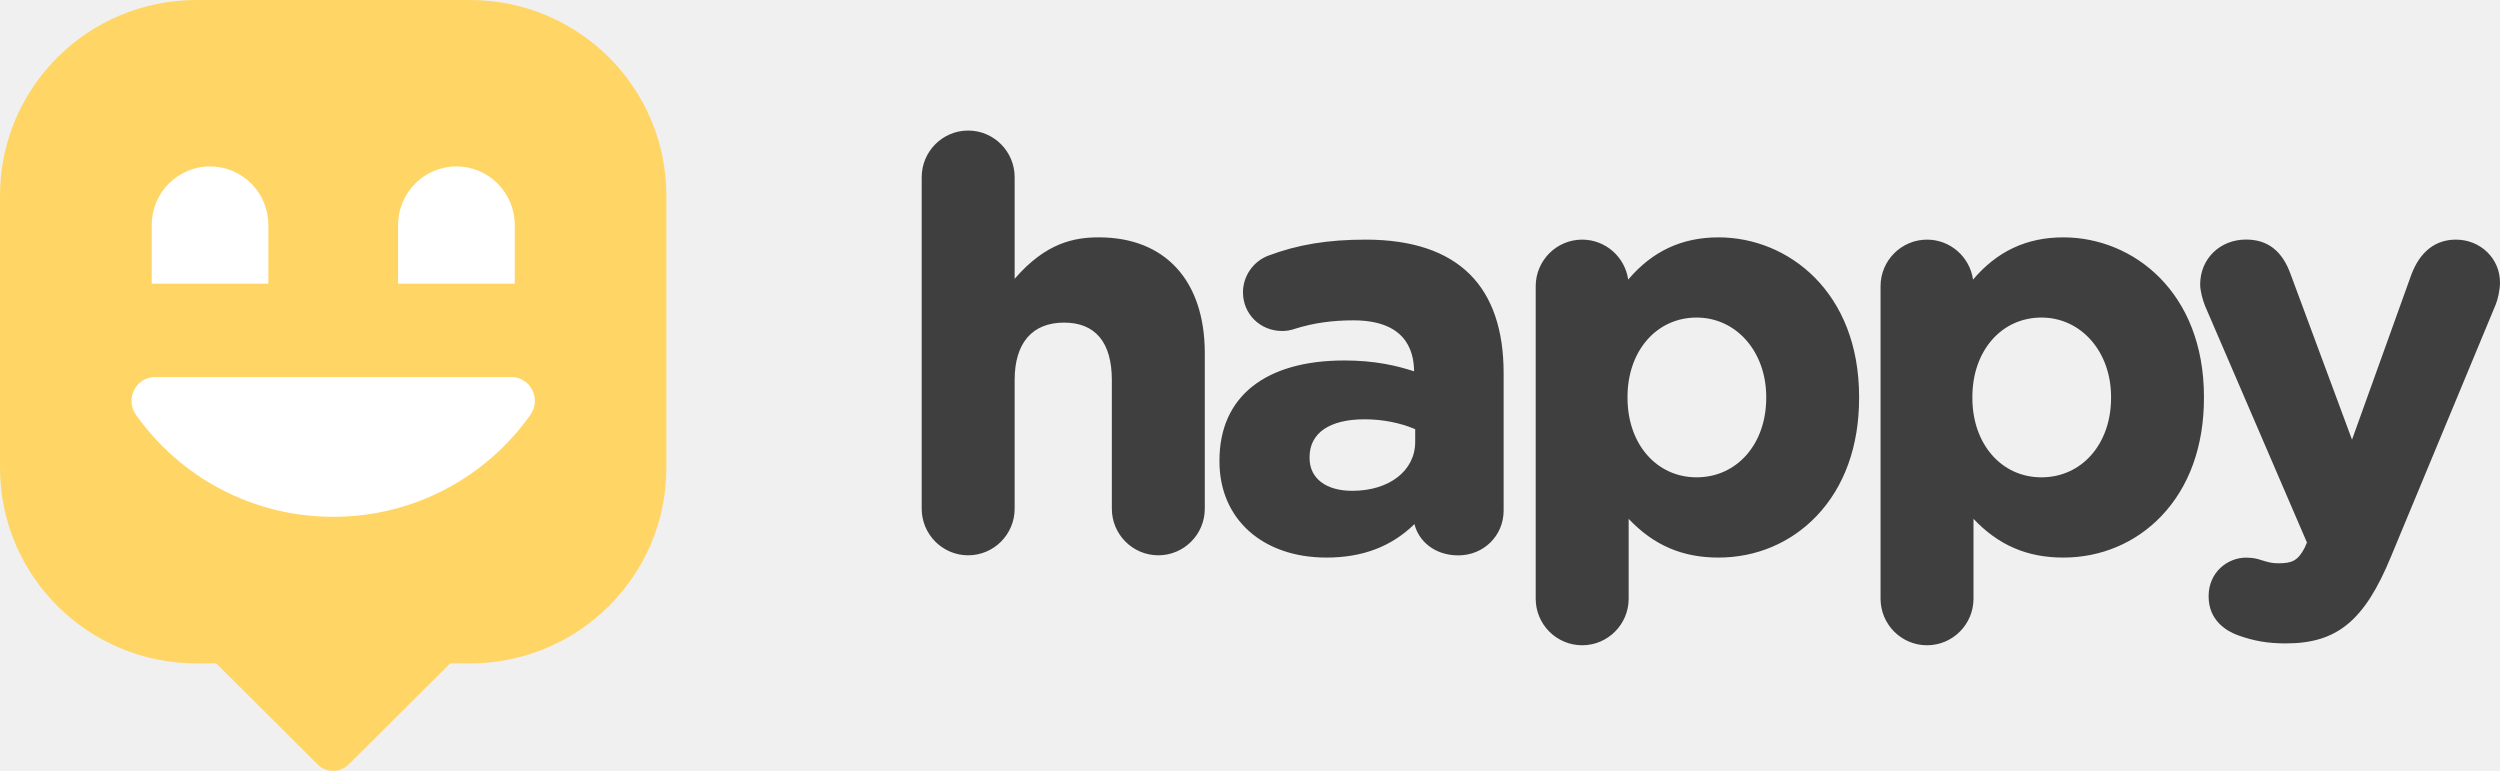
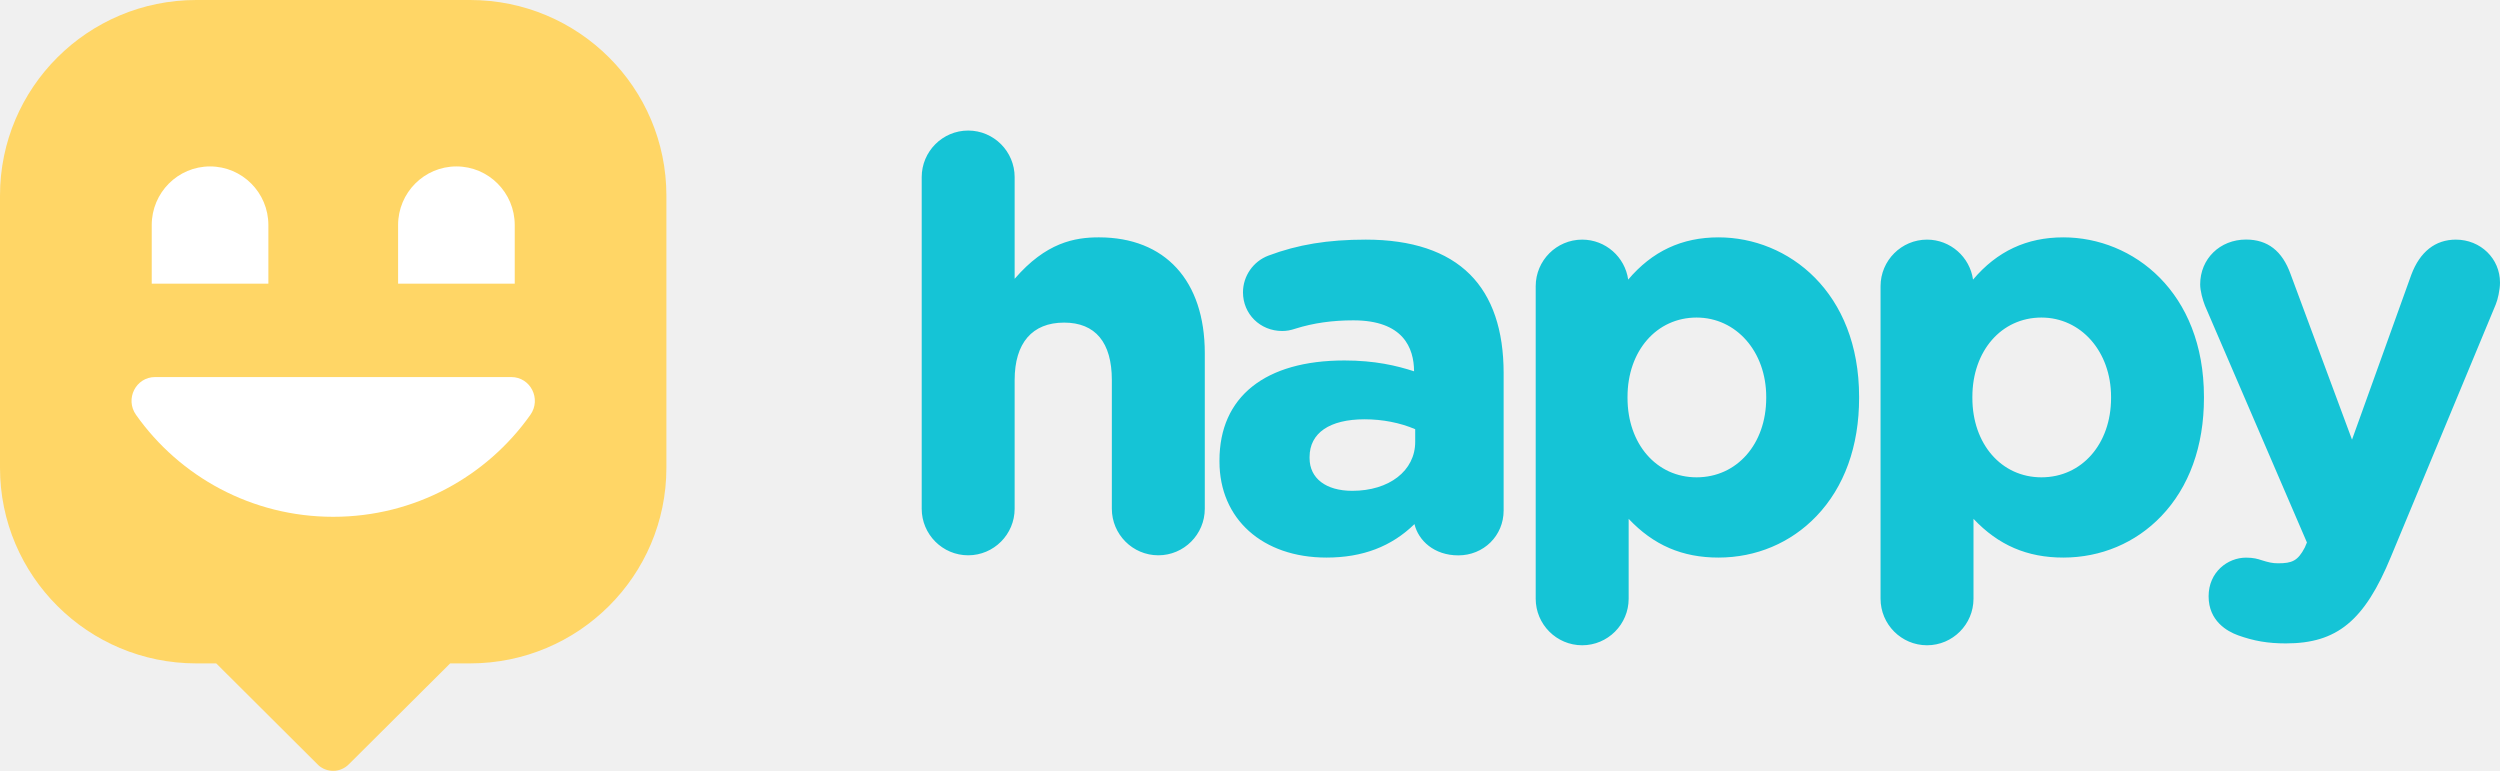
<svg xmlns="http://www.w3.org/2000/svg" width="240" height="74" viewBox="0 0 240 74" fill="none">
-   <path fill-rule="evenodd" clip-rule="evenodd" d="M105.488 22.786C103.168 22.786 100.414 23.278 97.406 26.766V17.005C97.406 14.539 95.405 12.533 92.944 12.533C90.484 12.533 88.483 14.539 88.483 17.005V48.837C88.483 51.303 90.484 53.309 92.944 53.309C95.405 53.309 97.406 51.303 97.406 48.837V36.483C97.406 32.931 99.089 30.97 102.154 30.97C105.156 30.97 106.737 32.873 106.737 36.483V48.837C106.737 51.303 108.738 53.309 111.199 53.309C113.659 53.309 115.66 51.303 115.66 48.837V33.889C115.654 26.939 111.855 22.786 105.488 22.786ZM131.111 23.004C127.478 23.004 124.597 23.476 121.773 24.537C120.307 25.086 119.326 26.504 119.326 28.063C119.326 30.146 120.977 31.775 123.086 31.775C123.52 31.775 123.883 31.711 124.38 31.545C126.095 31.008 127.905 30.753 129.925 30.753C134.718 30.753 135.738 33.404 135.751 35.646C134.087 35.103 131.99 34.605 129.065 34.605C121.442 34.605 117.069 38.099 117.069 44.2V44.308C117.069 49.821 121.2 53.527 127.344 53.527C130.805 53.527 133.578 52.472 135.789 50.313C136.165 51.891 137.676 53.316 139.996 53.316C142.437 53.316 144.349 51.425 144.349 49.01V35.831C144.349 31.685 143.266 28.491 141.118 26.345C138.9 24.128 135.534 23.004 131.111 23.004ZM129.817 47.119C127.287 47.119 125.719 45.918 125.719 43.983V43.874C125.719 41.568 127.644 40.252 131.003 40.252C132.723 40.252 134.438 40.59 135.859 41.204V42.424C135.859 45.184 133.374 47.119 129.817 47.119ZM156.306 26.843C158.613 24.116 161.456 22.787 164.974 22.787C171.686 22.787 178.474 28.044 178.474 38.099V38.208C178.474 42.839 177.053 46.762 174.369 49.56C171.915 52.121 168.582 53.527 164.974 53.527C161.501 53.527 158.741 52.339 156.351 49.809V57.475C156.351 59.941 154.349 61.946 151.889 61.946C149.429 61.946 147.427 59.941 147.427 57.475V27.476C147.427 25.01 149.429 23.004 151.889 23.004C154.139 23.004 156 24.678 156.306 26.843ZM169.557 38.099C169.557 33.762 166.683 30.485 162.871 30.485C159.034 30.485 156.242 33.685 156.242 38.099V38.208C156.242 42.622 159.028 45.823 162.871 45.823C166.746 45.823 169.557 42.622 169.557 38.208V38.099ZM198.08 22.787C194.561 22.787 191.719 24.116 189.411 26.843C189.105 24.678 187.244 23.004 184.994 23.004C182.534 23.004 180.533 25.01 180.533 27.476V57.475C180.533 59.941 182.534 61.946 184.994 61.946C187.455 61.946 189.456 59.941 189.456 57.475V49.809C191.846 52.339 194.606 53.527 198.08 53.527C201.687 53.527 205.021 52.121 207.475 49.56C210.158 46.762 211.579 42.839 211.579 38.208V38.099C211.579 28.044 204.791 22.787 198.08 22.787ZM195.976 30.485C199.788 30.485 202.662 33.762 202.662 38.099V38.208C202.662 42.622 199.852 45.823 195.976 45.823C192.133 45.823 189.348 42.622 189.348 38.208V38.099C189.348 33.685 192.139 30.485 195.976 30.485ZM231.485 26.377C232.313 24.166 233.792 23.004 235.761 23.004C238.139 23.004 240.006 24.824 240 27.137C240 27.808 239.783 28.779 239.592 29.226L229.528 53.45C226.998 59.589 224.359 61.767 219.445 61.767C217.711 61.767 216.379 61.537 214.849 60.988C213.797 60.605 212.026 59.608 212.026 57.245C212.026 54.919 213.855 53.533 215.62 53.533C216.321 53.533 216.742 53.654 217.08 53.769C217.775 53.987 218.157 54.076 218.686 54.076C220.025 54.076 220.586 53.859 221.261 52.562L221.465 52.077L211.675 29.341C211.452 28.779 211.216 27.91 211.216 27.303C211.216 24.85 213.109 22.997 215.62 22.997C217.692 22.997 219.094 24.083 219.897 26.319L225.793 42.207L231.485 26.377Z" fill="#3f3f3f" />
+   <path fill-rule="evenodd" clip-rule="evenodd" d="M105.488 22.786C103.168 22.786 100.414 23.278 97.406 26.766V17.005C97.406 14.539 95.405 12.533 92.944 12.533C90.484 12.533 88.483 14.539 88.483 17.005V48.837C88.483 51.303 90.484 53.309 92.944 53.309C95.405 53.309 97.406 51.303 97.406 48.837V36.483C97.406 32.931 99.089 30.97 102.154 30.97C105.156 30.97 106.737 32.873 106.737 36.483V48.837C106.737 51.303 108.738 53.309 111.199 53.309C113.659 53.309 115.66 51.303 115.66 48.837V33.889C115.654 26.939 111.855 22.786 105.488 22.786ZM131.111 23.004C127.478 23.004 124.597 23.476 121.773 24.537C120.307 25.086 119.326 26.504 119.326 28.063C119.326 30.146 120.977 31.775 123.086 31.775C123.52 31.775 123.883 31.711 124.38 31.545C126.095 31.008 127.905 30.753 129.925 30.753C134.718 30.753 135.738 33.404 135.751 35.646C134.087 35.103 131.99 34.605 129.065 34.605C121.442 34.605 117.069 38.099 117.069 44.2V44.308C117.069 49.821 121.2 53.527 127.344 53.527C130.805 53.527 133.578 52.472 135.789 50.313C136.165 51.891 137.676 53.316 139.996 53.316C142.437 53.316 144.349 51.425 144.349 49.01V35.831C144.349 31.685 143.266 28.491 141.118 26.345C138.9 24.128 135.534 23.004 131.111 23.004ZM129.817 47.119C127.287 47.119 125.719 45.918 125.719 43.983V43.874C125.719 41.568 127.644 40.252 131.003 40.252C132.723 40.252 134.438 40.59 135.859 41.204V42.424C135.859 45.184 133.374 47.119 129.817 47.119ZM156.306 26.843C158.613 24.116 161.456 22.787 164.974 22.787C171.686 22.787 178.474 28.044 178.474 38.099V38.208C178.474 42.839 177.053 46.762 174.369 49.56C171.915 52.121 168.582 53.527 164.974 53.527C161.501 53.527 158.741 52.339 156.351 49.809V57.475C156.351 59.941 154.349 61.946 151.889 61.946C149.429 61.946 147.427 59.941 147.427 57.475V27.476C147.427 25.01 149.429 23.004 151.889 23.004C154.139 23.004 156 24.678 156.306 26.843ZM169.557 38.099C169.557 33.762 166.683 30.485 162.871 30.485C159.034 30.485 156.242 33.685 156.242 38.099V38.208C156.242 42.622 159.028 45.823 162.871 45.823C166.746 45.823 169.557 42.622 169.557 38.208V38.099ZM198.08 22.787C194.561 22.787 191.719 24.116 189.411 26.843C189.105 24.678 187.244 23.004 184.994 23.004C182.534 23.004 180.533 25.01 180.533 27.476V57.475C180.533 59.941 182.534 61.946 184.994 61.946C187.455 61.946 189.456 59.941 189.456 57.475V49.809C191.846 52.339 194.606 53.527 198.08 53.527C201.687 53.527 205.021 52.121 207.475 49.56C210.158 46.762 211.579 42.839 211.579 38.208V38.099C211.579 28.044 204.791 22.787 198.08 22.787ZM195.976 30.485C199.788 30.485 202.662 33.762 202.662 38.099V38.208C202.662 42.622 199.852 45.823 195.976 45.823C192.133 45.823 189.348 42.622 189.348 38.208V38.099C189.348 33.685 192.139 30.485 195.976 30.485ZM231.485 26.377C232.313 24.166 233.792 23.004 235.761 23.004C238.139 23.004 240.006 24.824 240 27.137C240 27.808 239.783 28.779 239.592 29.226L229.528 53.45C226.998 59.589 224.359 61.767 219.445 61.767C217.711 61.767 216.379 61.537 214.849 60.988C213.797 60.605 212.026 59.608 212.026 57.245C212.026 54.919 213.855 53.533 215.62 53.533C216.321 53.533 216.742 53.654 217.08 53.769C217.775 53.987 218.157 54.076 218.686 54.076C220.025 54.076 220.586 53.859 221.261 52.562L221.465 52.077L211.675 29.341C211.452 28.779 211.216 27.91 211.216 27.303C211.216 24.85 213.109 22.997 215.62 22.997C217.692 22.997 219.094 24.083 219.897 26.319L225.793 42.207L231.485 26.377Z" fill="#15C4D6" />
  <path d="M63.974 18.779V44.908C63.974 55.278 55.534 63.686 45.124 63.686H43.217L33.48 73.379C33.099 73.759 32.572 74 31.987 74C31.447 74 30.957 73.804 30.582 73.475L30.417 73.31L30.411 73.304L20.757 63.686H18.844C8.44 63.686 0 55.278 0 44.908V18.779C0 8.408 8.44 0 18.85 0H45.124C55.534 0 63.974 8.408 63.974 18.779Z" fill="#FFD666" />
  <path d="M14.895 36.197C13.039 36.197 11.981 38.304 13.058 39.825C17.245 45.75 24.168 49.613 31.99 49.613C39.812 49.613 46.729 45.744 50.916 39.825C51.992 38.304 50.934 36.197 49.079 36.197H14.895Z" fill="white" />
  <path d="M25.764 27.23H14.566V21.604C14.566 18.498 17.074 15.977 20.165 15.977C23.256 15.977 25.764 18.498 25.764 21.604V27.23Z" fill="white" />
  <path d="M49.415 27.23H38.217V21.604C38.217 18.498 40.725 15.977 43.816 15.977C46.907 15.977 49.415 18.498 49.415 21.604V27.23Z" fill="white" />
</svg>
